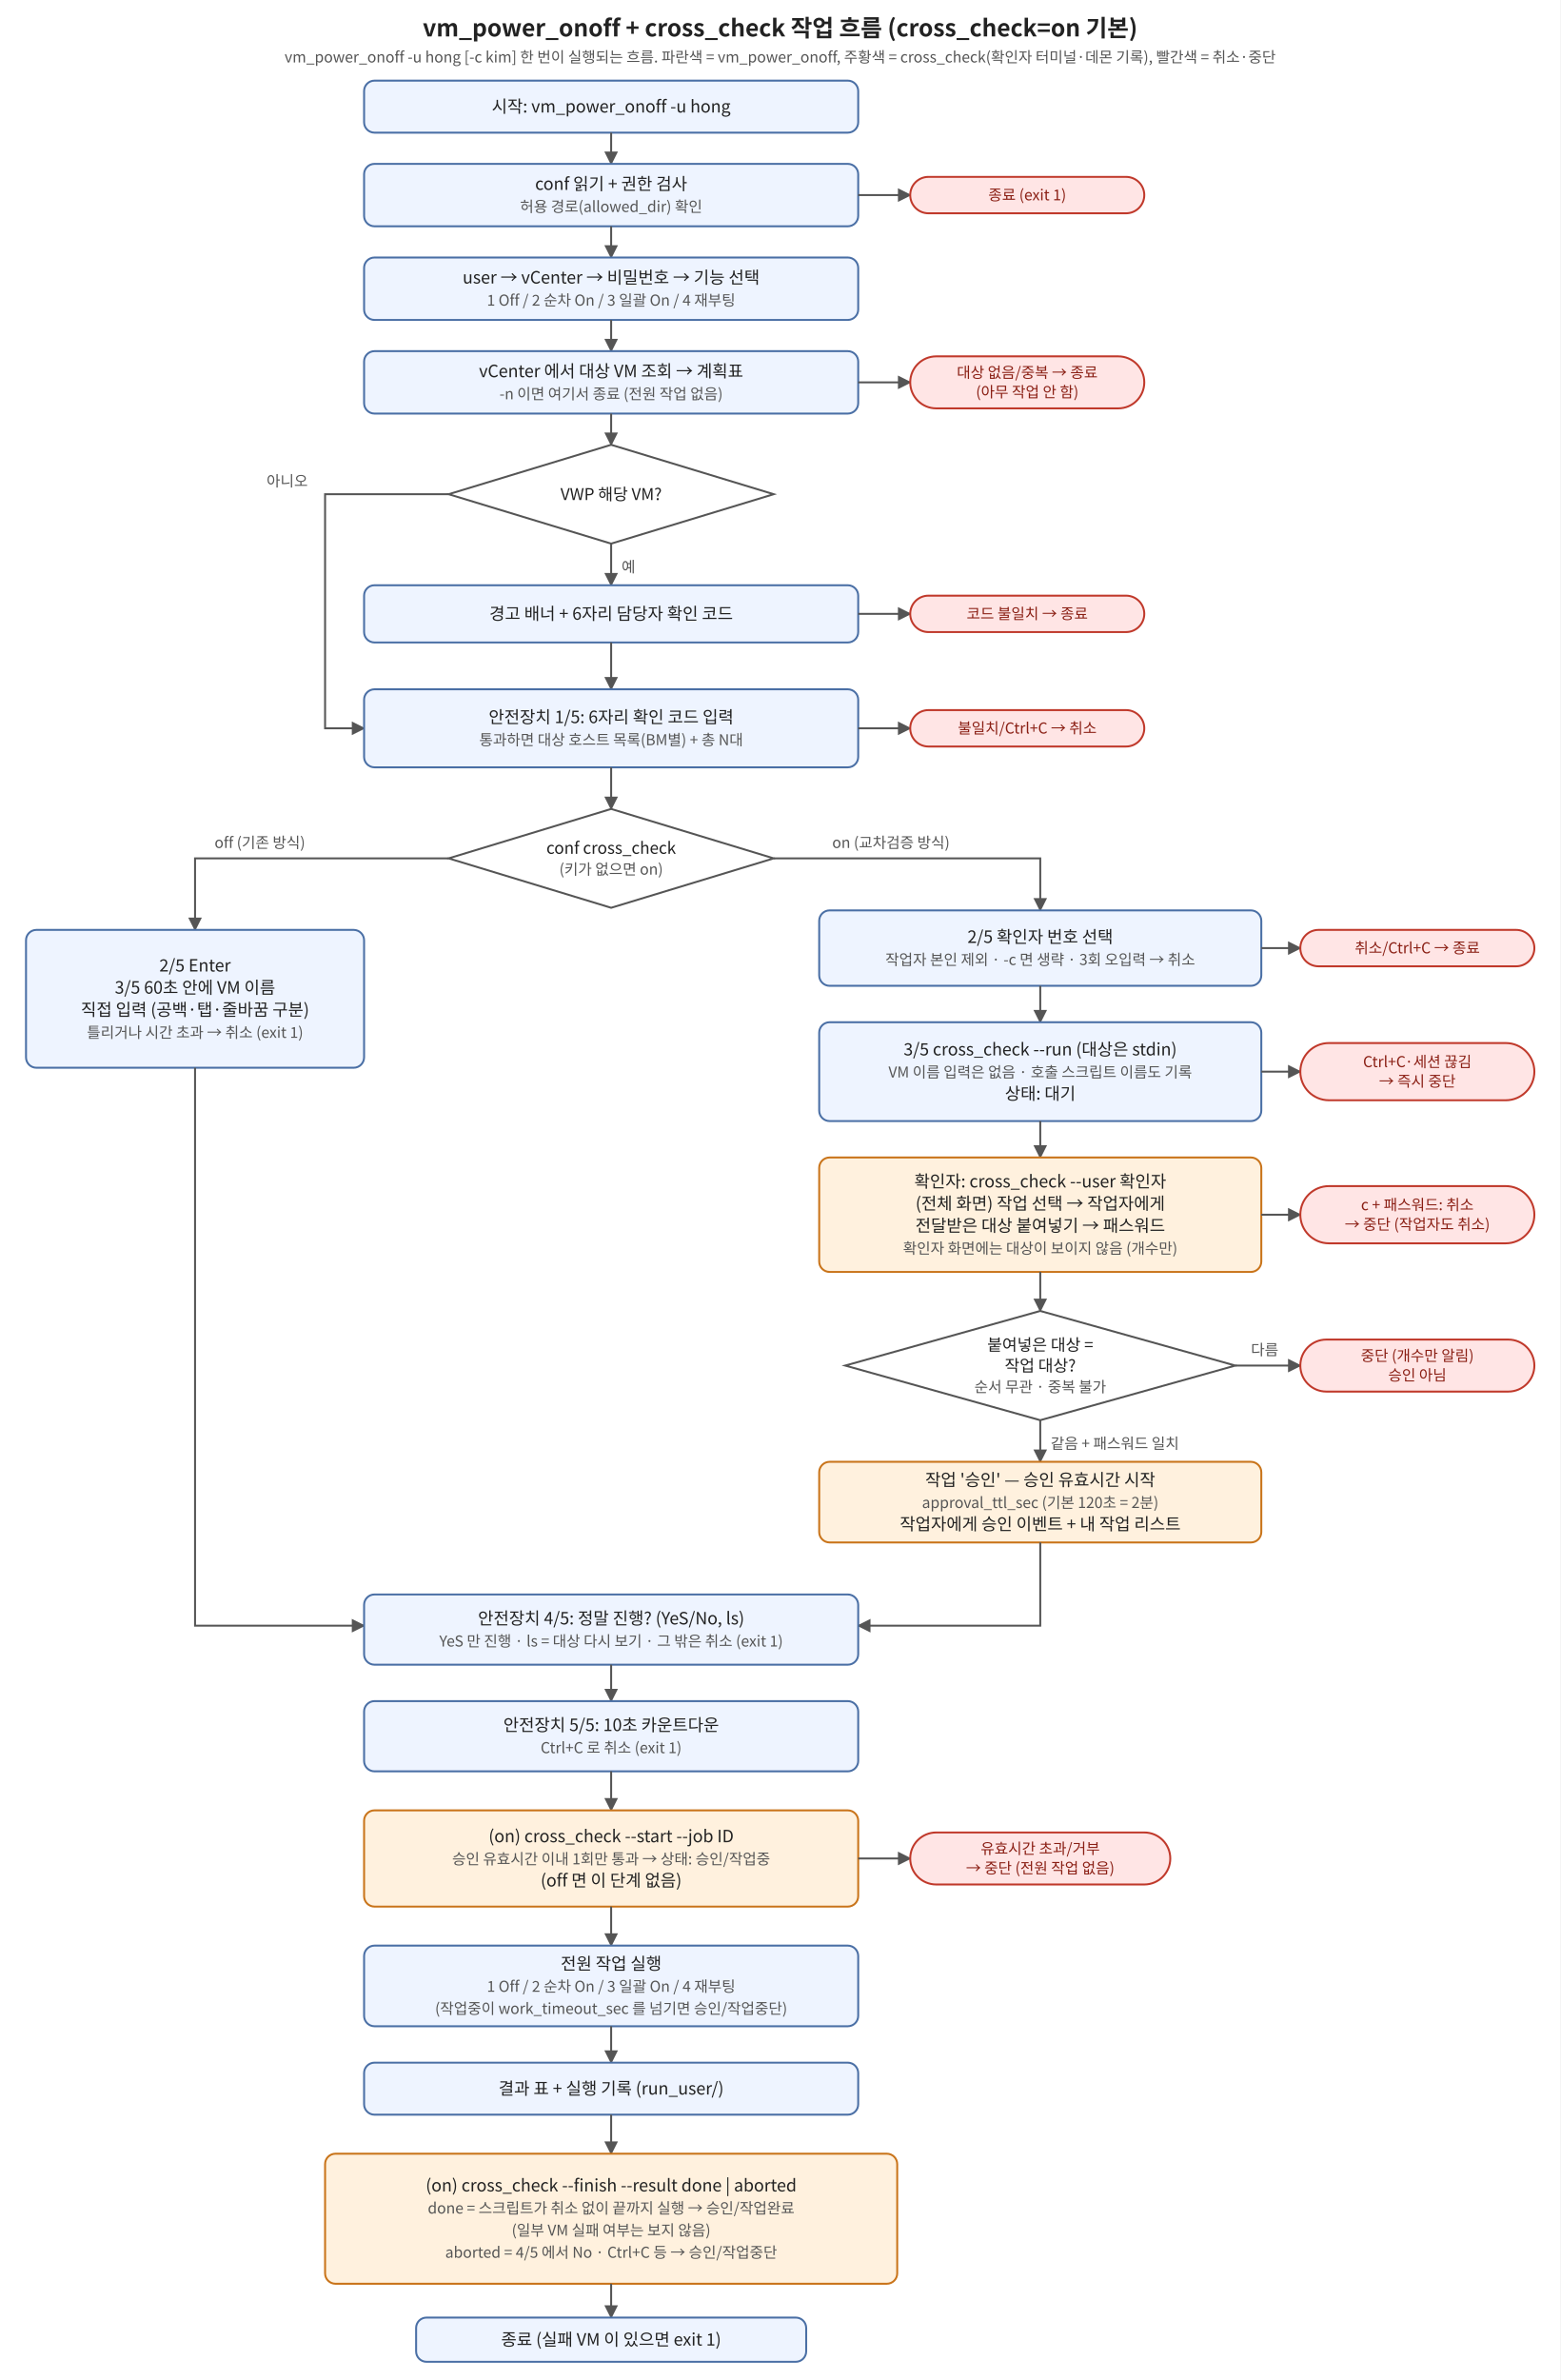
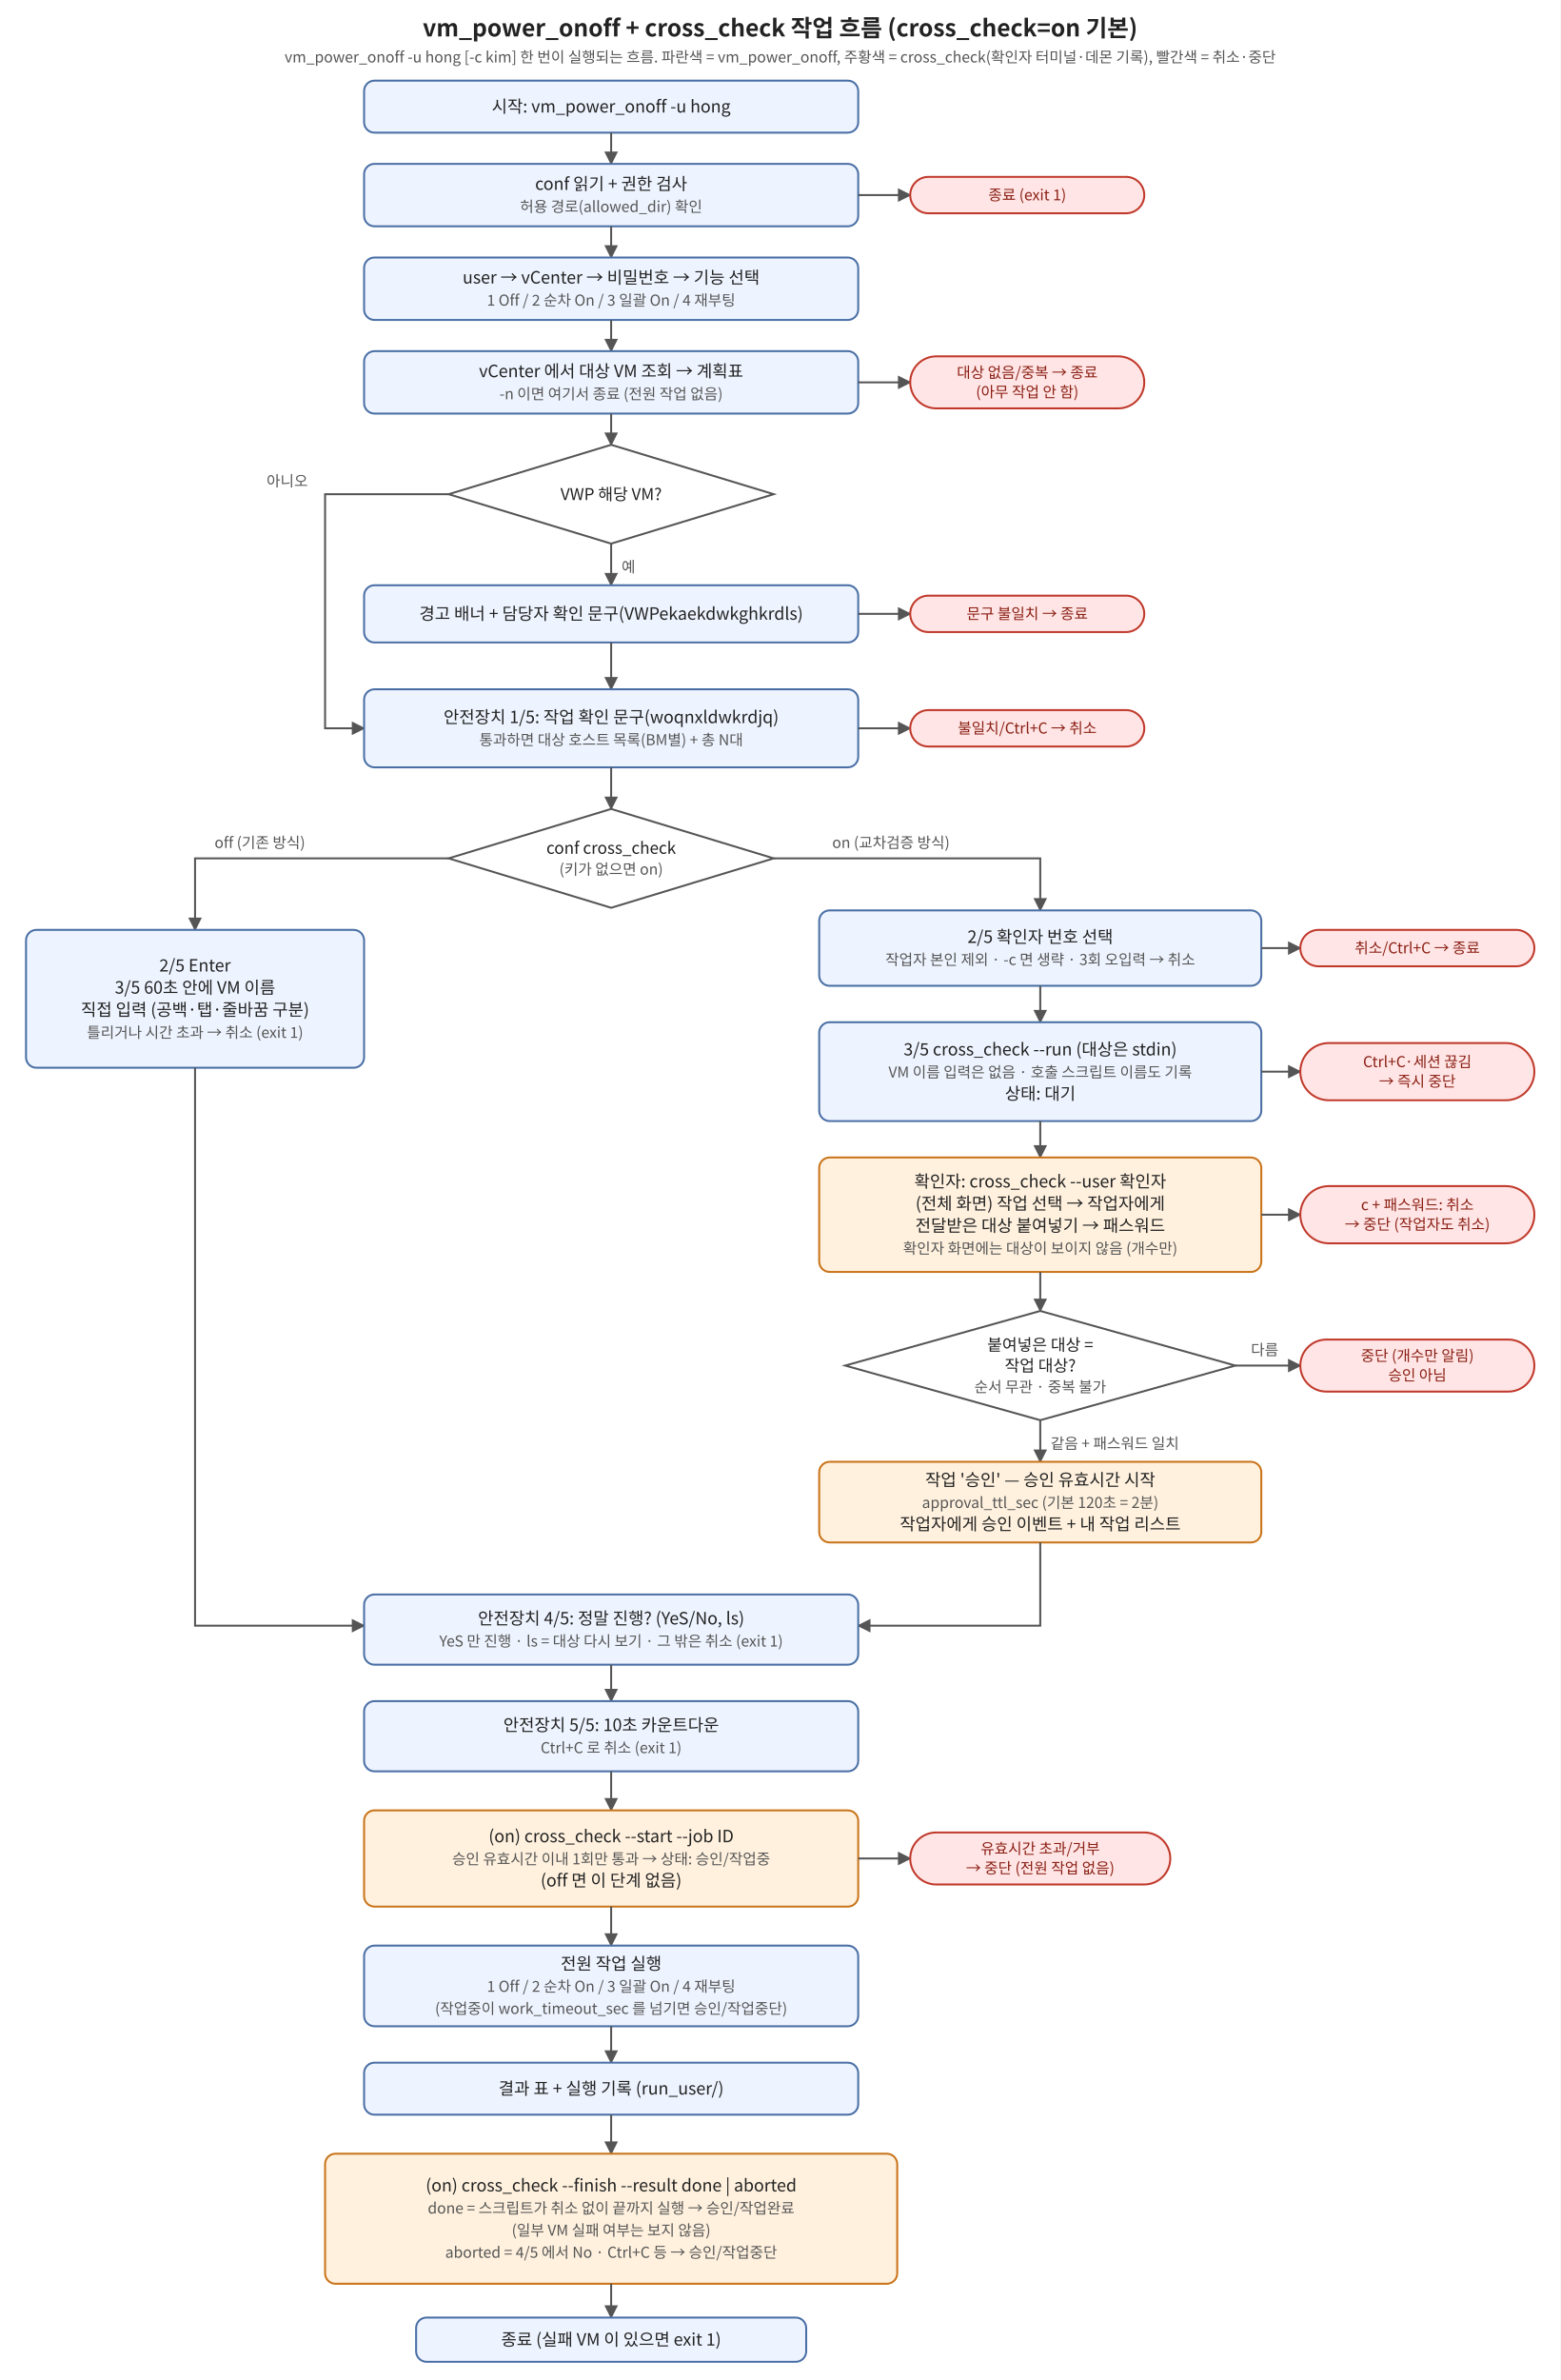
<svg xmlns="http://www.w3.org/2000/svg" width="1200" height="1830" viewBox="0 0 1200 1830" font-family="Malgun Gothic, Noto Sans CJK KR, sans-serif" font-size="13" role="img" aria-label="vm_power_onoff 와 cross_check 작업 흐름도">
  <defs>
    <marker id="a" viewBox="0 0 10 10" refX="9" refY="5" markerWidth="7" markerHeight="7" orient="auto-start-reverse">
      <path d="M0 0L10 5L0 10z" fill="#555" />
    </marker>
    <style>
.b{fill:#eef4ff;stroke:#4a6fa5;stroke-width:1.5}
.o{fill:#fff1de;stroke:#c9741a;stroke-width:1.5}
.d{fill:#fff;stroke:#555;stroke-width:1.5}
.r{fill:#ffe5e5;stroke:#c0392b;stroke-width:1.5}
text{fill:#222}
.s{fill:#555}
.rt{fill:#8a1f14}
path.l{stroke:#555;stroke-width:1.5;fill:none}
</style>
  </defs>
  <rect width="1200" height="1830" fill="#ffffff" />
  <text x="600.0" y="28" text-anchor="middle" font-size="18" font-weight="bold">vm_power_onoff + cross_check 작업 흐름 (cross_check=on 기본)</text>
  <text x="600.0" y="48" text-anchor="middle" font-size="11.5" class="s">vm_power_onoff -u hong [-c kim] 한 번이 실행되는 흐름. 파란색 = vm_power_onoff, 주황색 = cross_check(확인자 터미널·데몬 기록), 빨간색 = 취소·중단</text>
  <rect class="b" x="280" y="62" width="380" height="40" rx="8" />
  <text x="470" y="86.5" text-anchor="middle" font-size="13">시작: vm_power_onoff -u hong</text>
  <path class="l" d="M470 102 L470 126" marker-end="url(#a)" />
  <rect class="b" x="280" y="126" width="380" height="48" rx="8" />
  <text x="470" y="146.0" text-anchor="middle" font-size="13">conf 읽기 + 권한 검사</text>
  <text x="470" y="163.0" text-anchor="middle" font-size="11.5" class="s">허용 경로(allowed_dir) 확인</text>
  <path class="l" d="M660 150 L700 150" marker-end="url(#a)" />
  <rect class="r" x="700" y="136" width="180" height="28" rx="14" />
  <text x="790.0" y="154.0" text-anchor="middle" font-size="11.5" class="rt">종료 (exit 1)</text>
  <path class="l" d="M470 174 L470 198" marker-end="url(#a)" />
  <rect class="b" x="280" y="198" width="380" height="48" rx="8" />
  <text x="470" y="218.0" text-anchor="middle" font-size="13">user → vCenter → 비밀번호 → 기능 선택</text>
  <text x="470" y="235.0" text-anchor="middle" font-size="11.5" class="s">1 Off / 2 순차 On / 3 일괄 On / 4 재부팅</text>
  <path class="l" d="M470 246 L470 270" marker-end="url(#a)" />
  <rect class="b" x="280" y="270" width="380" height="48" rx="8" />
  <text x="470" y="290.0" text-anchor="middle" font-size="13">vCenter 에서 대상 VM 조회 → 계획표</text>
  <text x="470" y="307.0" text-anchor="middle" font-size="11.5" class="s">-n 이면 여기서 종료 (전원 작업 없음)</text>
  <path class="l" d="M660 294 L700 294" marker-end="url(#a)" />
  <rect class="r" x="700" y="274" width="180" height="40" rx="20" />
  <text x="790.0" y="290.5" text-anchor="middle" font-size="11.5" class="rt">대상 없음/중복 → 종료</text>
  <text x="790.0" y="305.5" text-anchor="middle" font-size="11.5" class="rt">(아무 작업 안 함)</text>
  <path class="l" d="M470 318 L470 342" marker-end="url(#a)" />
  <polygon class="d" points="470,342 595,380 470,418 345,380" />
  <text x="470" y="384.5" text-anchor="middle" font-size="12.5">VWP 해당 VM?</text>
  <path class="l" d="M470 418 L470 450" marker-end="url(#a)" />
  <text x="478" y="440" text-anchor="start" font-size="11.5" class="s">예</text>
  <rect class="b" x="280" y="450" width="380" height="44" rx="8" />
-   <text x="470" y="476.5" text-anchor="middle" font-size="13">경고 배너 + 6자리 담당자 확인 코드</text>
+   <text x="470" y="476.5" text-anchor="middle" font-size="13">경고 배너 + 담당자 확인 문구(VWPekaekdwkghkrdls)</text>
  <path class="l" d="M660 472 L700 472" marker-end="url(#a)" />
  <rect class="r" x="700" y="458" width="180" height="28" rx="14" />
-   <text x="790.0" y="476.0" text-anchor="middle" font-size="11.5" class="rt">코드 불일치 → 종료</text>
+   <text x="790.0" y="476.0" text-anchor="middle" font-size="11.5" class="rt">문구 불일치 → 종료</text>
  <path class="l" d="M345 380 L250 380 L250 560 L280 560" marker-end="url(#a)" />
  <text x="205" y="374" text-anchor="start" font-size="11.5" class="s">아니오</text>
  <path class="l" d="M470 494 L470 530" marker-end="url(#a)" />
  <rect class="b" x="280" y="530" width="380" height="60" rx="8" />
-   <text x="470" y="556.0" text-anchor="middle" font-size="13">안전장치 1/5: 6자리 확인 코드 입력</text>
+   <text x="470" y="556.0" text-anchor="middle" font-size="13">안전장치 1/5: 작업 확인 문구(woqnxldwkrdjq)</text>
  <text x="470" y="573.0" text-anchor="middle" font-size="11.5" class="s">통과하면 대상 호스트 목록(BM별) + 총 N대</text>
  <path class="l" d="M660 560 L700 560" marker-end="url(#a)" />
  <rect class="r" x="700" y="546" width="180" height="28" rx="14" />
  <text x="790.0" y="564.0" text-anchor="middle" font-size="11.5" class="rt">불일치/Ctrl+C → 취소</text>
  <path class="l" d="M470 590 L470 622" marker-end="url(#a)" />
  <polygon class="d" points="470,622 595,660 470,698 345,660" />
  <text x="470" y="656.5" text-anchor="middle" font-size="12.5">conf cross_check</text>
  <text x="470" y="672.5" text-anchor="middle" font-size="11.5" class="s">(키가 없으면 on)</text>
  <path class="l" d="M345 660 L150 660 L150 715" marker-end="url(#a)" />
  <text x="165" y="652" text-anchor="start" font-size="11.5" class="s">off (기존 방식)</text>
  <rect class="b" x="20" y="715" width="260" height="106" rx="8" />
  <text x="150" y="747.0" text-anchor="middle" font-size="13">2/5 Enter</text>
  <text x="150" y="764.0" text-anchor="middle" font-size="13">3/5 60초 안에 VM 이름</text>
  <text x="150" y="781.0" text-anchor="middle" font-size="13">직접 입력 (공백·탭·줄바꿈 구분)</text>
  <text x="150" y="798.0" text-anchor="middle" font-size="11.5" class="s">틀리거나 시간 초과 → 취소 (exit 1)</text>
  <path class="l" d="M595 660 L800 660 L800 700" marker-end="url(#a)" />
  <text x="640" y="652" text-anchor="start" font-size="11.5" class="s">on (교차검증 방식)</text>
  <rect class="b" x="630" y="700" width="340" height="58" rx="8" />
  <text x="800" y="725.0" text-anchor="middle" font-size="13">2/5 확인자 번호 선택</text>
  <text x="800" y="742.0" text-anchor="middle" font-size="11.5" class="s">작업자 본인 제외 · -c 면 생략 · 3회 오입력 → 취소</text>
  <path class="l" d="M970 729 L1000 729" marker-end="url(#a)" />
  <rect class="r" x="1000" y="715" width="180" height="28" rx="14" />
  <text x="1090.0" y="733.0" text-anchor="middle" font-size="11.5" class="rt">취소/Ctrl+C → 종료</text>
  <path class="l" d="M800 758 L800 786" marker-end="url(#a)" />
  <rect class="b" x="630" y="786" width="340" height="76" rx="8" />
  <text x="800" y="811.5" text-anchor="middle" font-size="13">3/5 cross_check --run (대상은 stdin)</text>
  <text x="800" y="828.5" text-anchor="middle" font-size="11.5" class="s">VM 이름 입력은 없음 · 호출 스크립트 이름도 기록</text>
  <text x="800" y="845.5" text-anchor="middle" font-size="13">상태: 대기</text>
  <path class="l" d="M970 824 L1000 824" marker-end="url(#a)" />
  <rect class="r" x="1000" y="802" width="180" height="44" rx="22" />
  <text x="1090.0" y="820.5" text-anchor="middle" font-size="11.5" class="rt">Ctrl+C·세션 끊김</text>
  <text x="1090.0" y="835.5" text-anchor="middle" font-size="11.5" class="rt">→ 즉시 중단</text>
  <path class="l" d="M800 862 L800 890" marker-end="url(#a)" />
  <rect class="o" x="630" y="890" width="340" height="88" rx="8" />
  <text x="800" y="913.0" text-anchor="middle" font-size="13">확인자: cross_check --user 확인자</text>
  <text x="800" y="930.0" text-anchor="middle" font-size="13">(전체 화면) 작업 선택 → 작업자에게</text>
  <text x="800" y="947.0" text-anchor="middle" font-size="13">전달받은 대상 붙여넣기 → 패스워드</text>
  <text x="800" y="964.0" text-anchor="middle" font-size="11.5" class="s">확인자 화면에는 대상이 보이지 않음 (개수만)</text>
  <path class="l" d="M970 934 L1000 934" marker-end="url(#a)" />
  <rect class="r" x="1000" y="912" width="180" height="44" rx="22" />
  <text x="1090.0" y="930.5" text-anchor="middle" font-size="11.5" class="rt">c + 패스워드: 취소</text>
  <text x="1090.0" y="945.5" text-anchor="middle" font-size="11.5" class="rt">→ 중단 (작업자도 취소)</text>
  <path class="l" d="M800 978 L800 1008" marker-end="url(#a)" />
  <polygon class="d" points="800,1008 950,1050 800,1092 650,1050" />
  <text x="800" y="1038.5" text-anchor="middle" font-size="12.5">붙여넣은 대상 =</text>
  <text x="800" y="1054.5" text-anchor="middle" font-size="12.5">작업 대상?</text>
  <text x="800" y="1070.5" text-anchor="middle" font-size="11.5" class="s">순서 무관 · 중복 불가</text>
  <path class="l" d="M950 1050 L1000 1050" marker-end="url(#a)" />
  <text x="962" y="1042" text-anchor="start" font-size="11.5" class="s">다름</text>
  <rect class="r" x="1000" y="1030" width="180" height="40" rx="20" />
  <text x="1090.0" y="1046.5" text-anchor="middle" font-size="11.5" class="rt">중단 (개수만 알림)</text>
  <text x="1090.0" y="1061.5" text-anchor="middle" font-size="11.5" class="rt">승인 아님</text>
  <path class="l" d="M800 1092 L800 1124" marker-end="url(#a)" />
  <text x="808" y="1114" text-anchor="start" font-size="11.5" class="s">같음 + 패스워드 일치</text>
  <rect class="o" x="630" y="1124" width="340" height="62" rx="8" />
  <text x="800" y="1142.5" text-anchor="middle" font-size="13">작업 '승인' — 승인 유효시간 시작</text>
  <text x="800" y="1159.5" text-anchor="middle" font-size="11.5" class="s">approval_ttl_sec (기본 120초 = 2분)</text>
  <text x="800" y="1176.5" text-anchor="middle" font-size="13">작업자에게 승인 이벤트 + 내 작업 리스트</text>
  <path class="l" d="M150 821 L150 1250 L280 1250" marker-end="url(#a)" />
  <path class="l" d="M800 1186 L800 1250 L660 1250" marker-end="url(#a)" />
  <rect class="b" x="280" y="1226" width="380" height="54" rx="8" />
  <text x="470" y="1249.0" text-anchor="middle" font-size="13">안전장치 4/5: 정말 진행? (YeS/No, ls)</text>
  <text x="470" y="1266.0" text-anchor="middle" font-size="11.5" class="s">YeS 만 진행 · ls = 대상 다시 보기 · 그 밖은 취소 (exit 1)</text>
  <path class="l" d="M470 1280 L470 1308" marker-end="url(#a)" />
  <rect class="b" x="280" y="1308" width="380" height="54" rx="8" />
  <text x="470" y="1331.0" text-anchor="middle" font-size="13">안전장치 5/5: 10초 카운트다운</text>
  <text x="470" y="1348.0" text-anchor="middle" font-size="11.5" class="s">Ctrl+C 로 취소 (exit 1)</text>
  <path class="l" d="M470 1362 L470 1392" marker-end="url(#a)" />
  <rect class="o" x="280" y="1392" width="380" height="74" rx="8" />
  <text x="470" y="1416.5" text-anchor="middle" font-size="13">(on) cross_check --start --job ID</text>
  <text x="470" y="1433.5" text-anchor="middle" font-size="11.5" class="s">승인 유효시간 이내 1회만 통과 → 상태: 승인/작업중</text>
  <text x="470" y="1450.5" text-anchor="middle" font-size="13">(off 면 이 단계 없음)</text>
  <path class="l" d="M660 1429 L700 1429" marker-end="url(#a)" />
  <rect class="r" x="700" y="1409" width="200" height="40" rx="20" />
  <text x="800.0" y="1425.5" text-anchor="middle" font-size="11.5" class="rt">유효시간 초과/거부</text>
  <text x="800.0" y="1440.5" text-anchor="middle" font-size="11.5" class="rt">→ 중단 (전원 작업 없음)</text>
  <path class="l" d="M470 1466 L470 1496" marker-end="url(#a)" />
  <rect class="b" x="280" y="1496" width="380" height="62" rx="8" />
  <text x="470" y="1514.5" text-anchor="middle" font-size="13">전원 작업 실행</text>
  <text x="470" y="1531.5" text-anchor="middle" font-size="11.5" class="s">1 Off / 2 순차 On / 3 일괄 On / 4 재부팅</text>
  <text x="470" y="1548.5" text-anchor="middle" font-size="11.5" class="s">(작업중이 work_timeout_sec 를 넘기면 승인/작업중단)</text>
  <path class="l" d="M470 1558 L470 1586" marker-end="url(#a)" />
  <rect class="b" x="280" y="1586" width="380" height="40" rx="8" />
  <text x="470" y="1610.5" text-anchor="middle" font-size="13">결과 표 + 실행 기록 (run_user/)</text>
  <path class="l" d="M470 1626 L470 1656" marker-end="url(#a)" />
  <rect class="o" x="250" y="1656" width="440" height="100" rx="8" />
  <text x="470" y="1685.0" text-anchor="middle" font-size="13">(on) cross_check --finish --result done | aborted</text>
  <text x="470" y="1702.0" text-anchor="middle" font-size="11.5" class="s">done = 스크립트가 취소 없이 끝까지 실행 → 승인/작업완료</text>
  <text x="470" y="1719.0" text-anchor="middle" font-size="11.5" class="s">(일부 VM 실패 여부는 보지 않음)</text>
  <text x="470" y="1736.0" text-anchor="middle" font-size="11.5" class="s">aborted = 4/5 에서 No · Ctrl+C 등 → 승인/작업중단</text>
  <path class="l" d="M470 1756 L470 1782" marker-end="url(#a)" />
  <rect class="b" x="320" y="1782" width="300" height="34" rx="8" />
  <text x="470" y="1803.5" text-anchor="middle" font-size="13">종료 (실패 VM 이 있으면 exit 1)</text>
</svg>
